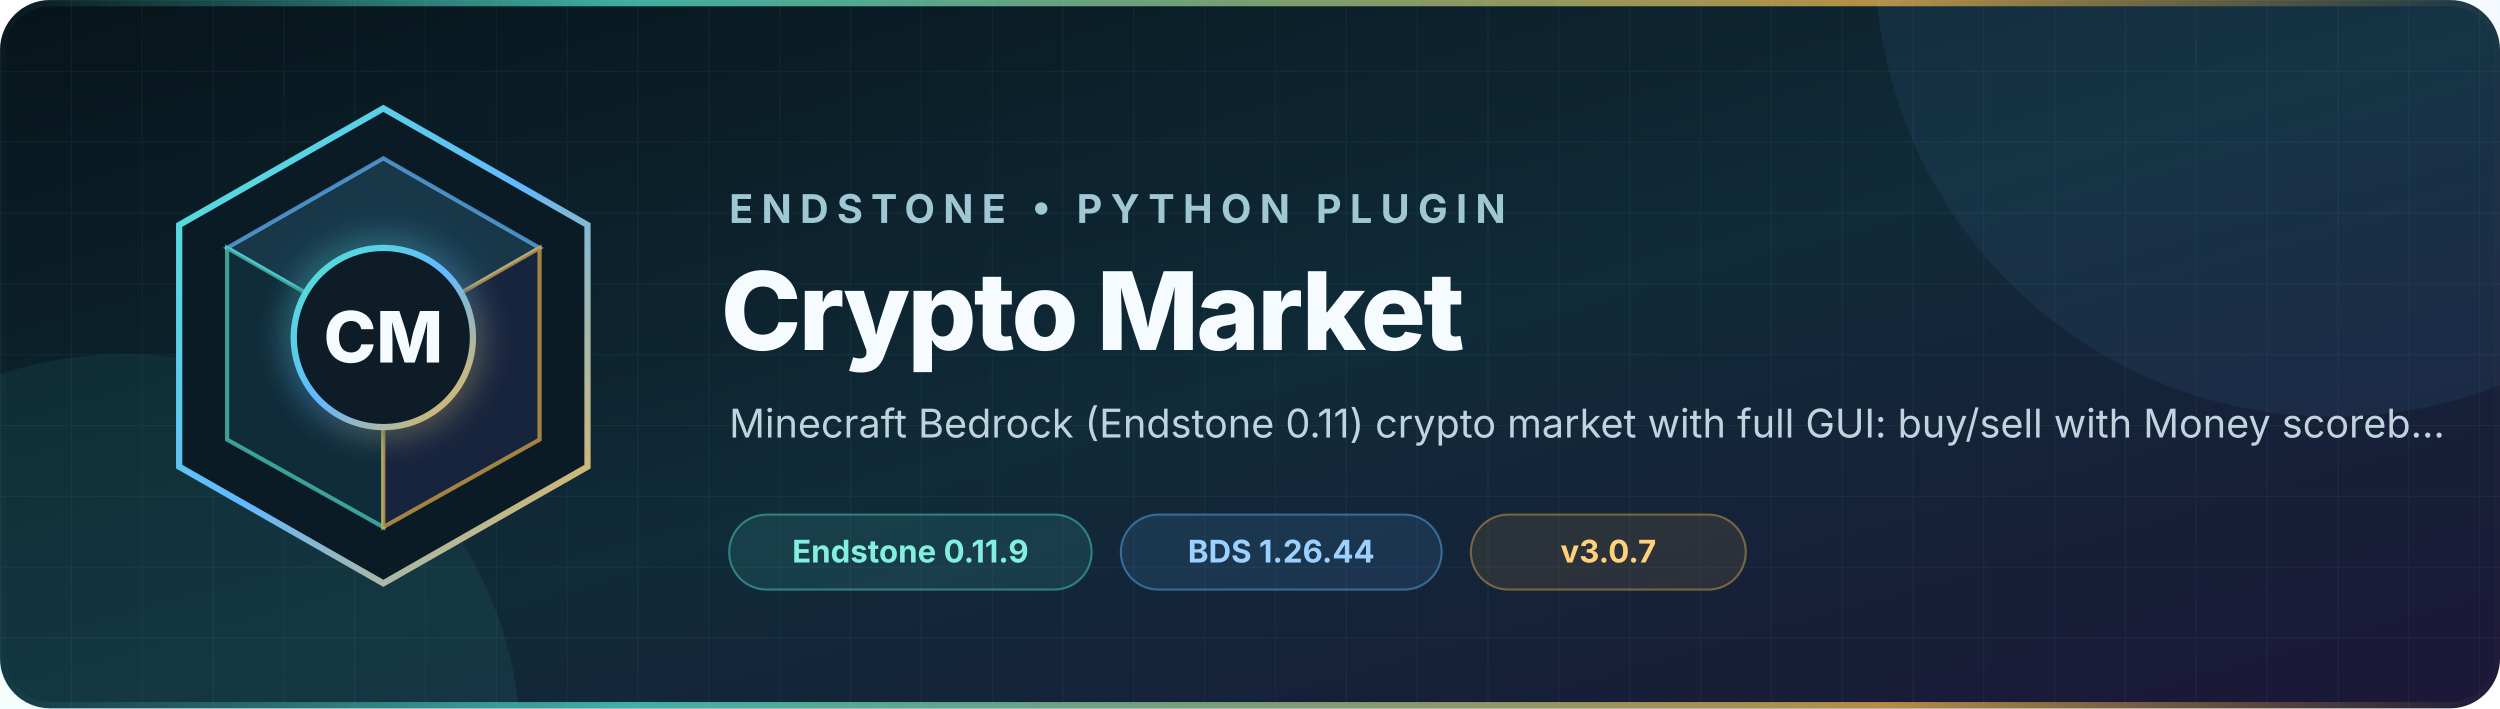
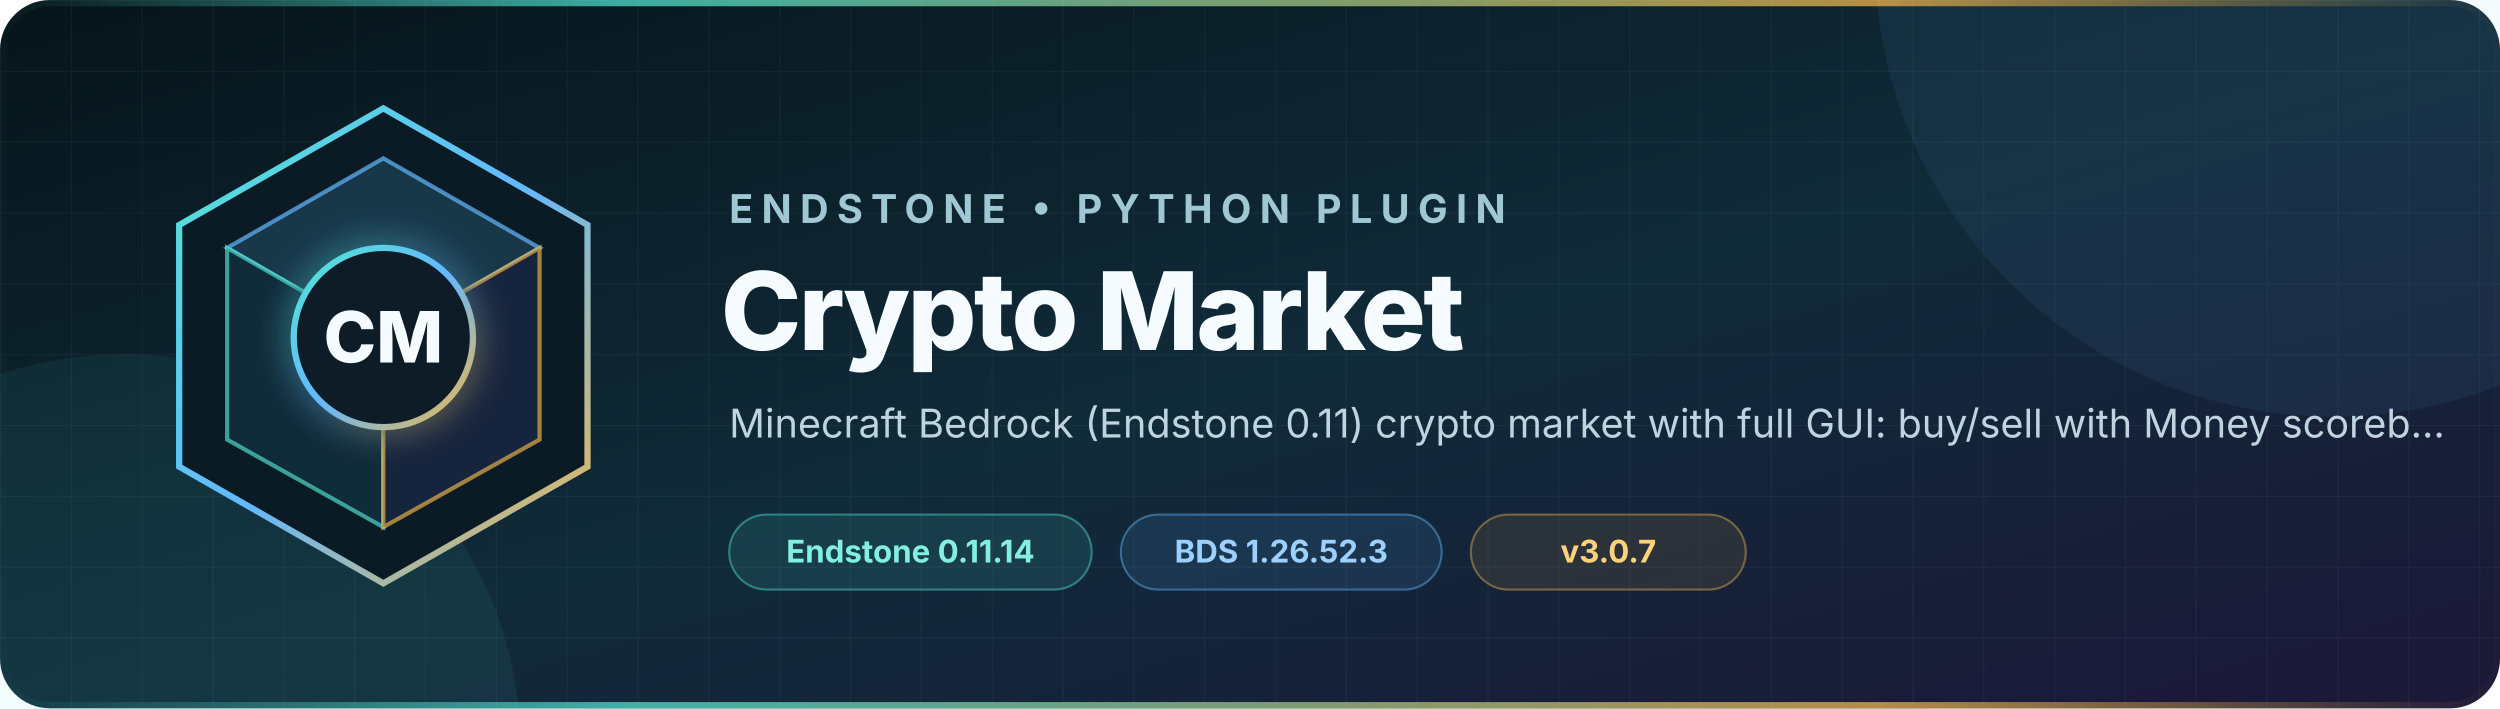
<svg xmlns="http://www.w3.org/2000/svg" width="1200" height="340" viewBox="0 0 1200 340" role="img" aria-labelledby="title description">
  <defs>
    <linearGradient id="background" x1="0" y1="0" x2="1" y2="1">
      <stop offset="0" stop-color="#07141a" />
      <stop offset="0.52" stop-color="#102b39" />
      <stop offset="1" stop-color="#1c1738" />
    </linearGradient>
    <linearGradient id="accent" x1="0" y1="0" x2="1" y2="1">
      <stop offset="0" stop-color="#52e5d1" />
      <stop offset="0.5" stop-color="#63b8ff" />
      <stop offset="1" stop-color="#f2b84b" />
    </linearGradient>
    <linearGradient id="rule" x1="0" y1="0" x2="1" y2="0">
      <stop offset="0" stop-color="#52e5d1" stop-opacity="0" />
      <stop offset="0.25" stop-color="#52e5d1" />
      <stop offset="0.75" stop-color="#f2b84b" />
      <stop offset="1" stop-color="#f2b84b" stop-opacity="0" />
    </linearGradient>
    <pattern id="grid" width="34" height="34" patternUnits="userSpaceOnUse">
      <path d="M34 0H0V34" fill="none" stroke="#9cdceb" stroke-opacity="0.055" />
    </pattern>
    <filter id="glow" x="-50%" y="-50%" width="200%" height="200%">
      <feGaussianBlur stdDeviation="8" result="blur" />
      <feMerge>
        <feMergeNode in="blur" />
        <feMergeNode in="SourceGraphic" />
      </feMerge>
    </filter>
  </defs>
  <rect width="1200" height="340" rx="24" fill="url(#background)" />
  <rect width="1200" height="340" rx="24" fill="url(#grid)" />
  <circle cx="1120" cy="-20" r="220" fill="#63b8ff" opacity="0.07" />
  <circle cx="60" cy="360" r="190" fill="#52e5d1" opacity="0.07" />
  <g transform="translate(72 48)">
    <path d="M112 4 210 60v116l-98 56-98-56V60Z" fill="#0b1b25" stroke="url(#accent)" stroke-width="3" />
    <path d="m112 28 75 43-75 43-75-43Z" fill="#18384a" stroke="#63b8ff" stroke-opacity="0.7" stroke-width="2" />
    <path d="m37 71 75 43v91l-75-42Z" fill="#102b39" stroke="#52e5d1" stroke-opacity="0.65" stroke-width="2" />
    <path d="m187 71-75 43v91l75-42Z" fill="#17243d" stroke="#f2b84b" stroke-opacity="0.65" stroke-width="2" />
    <circle cx="112" cy="114" r="43" fill="#0b1b25" stroke="url(#accent)" stroke-width="3" filter="url(#glow)" />
    <text x="112" y="126" text-anchor="middle" fill="#f5fbff" font-family="Inter, Segoe UI, Arial, sans-serif" font-size="34" font-weight="760">CM</text>
  </g>
  <g font-family="Inter, Segoe UI, Arial, sans-serif">
    <text x="350" y="107" fill="#9fc8d4" font-size="19" font-weight="650" letter-spacing="4">ENDSTONE • PYTHON PLUGIN</text>
    <text x="346" y="168" fill="#f5fbff" font-size="52" font-weight="760" letter-spacing="-1.3">Crypto Market</text>
    <text x="350" y="210" fill="#c0d4df" font-size="19">Minecraft Bedrock (Endstone 0.11) crypto market with full GUI: buy/sell with Money scoreb...</text>
    <g transform="translate(350 247)" font-size="15" font-weight="650">
      <rect width="174" height="36" rx="18" fill="#52e5d1" fill-opacity="0.11" stroke="#52e5d1" stroke-opacity="0.44" />
-       <text x="87" y="23" text-anchor="middle" fill="#82efe0">Endstone 0.11.9</text>
+       <text x="87" y="23" text-anchor="middle" fill="#82efe0">Endstone 0.11.14</text>
      <rect x="188" width="154" height="36" rx="18" fill="#63b8ff" fill-opacity="0.11" stroke="#63b8ff" stroke-opacity="0.44" />
-       <text x="265" y="23" text-anchor="middle" fill="#9bd0ff">BDS 1.26.44</text>
+       <text x="265" y="23" text-anchor="middle" fill="#9bd0ff">BDS 1.26.52.3</text>
      <rect x="356" width="132" height="36" rx="18" fill="#f2b84b" fill-opacity="0.1" stroke="#f2b84b" stroke-opacity="0.42" />
      <text x="422" y="23" text-anchor="middle" fill="#ffd27a">v3.0.7</text>
    </g>
  </g>
  <rect x="1.5" y="1.5" width="1197" height="337" rx="22.5" fill="none" stroke="url(#rule)" stroke-width="3" opacity="0.72" />
</svg>
